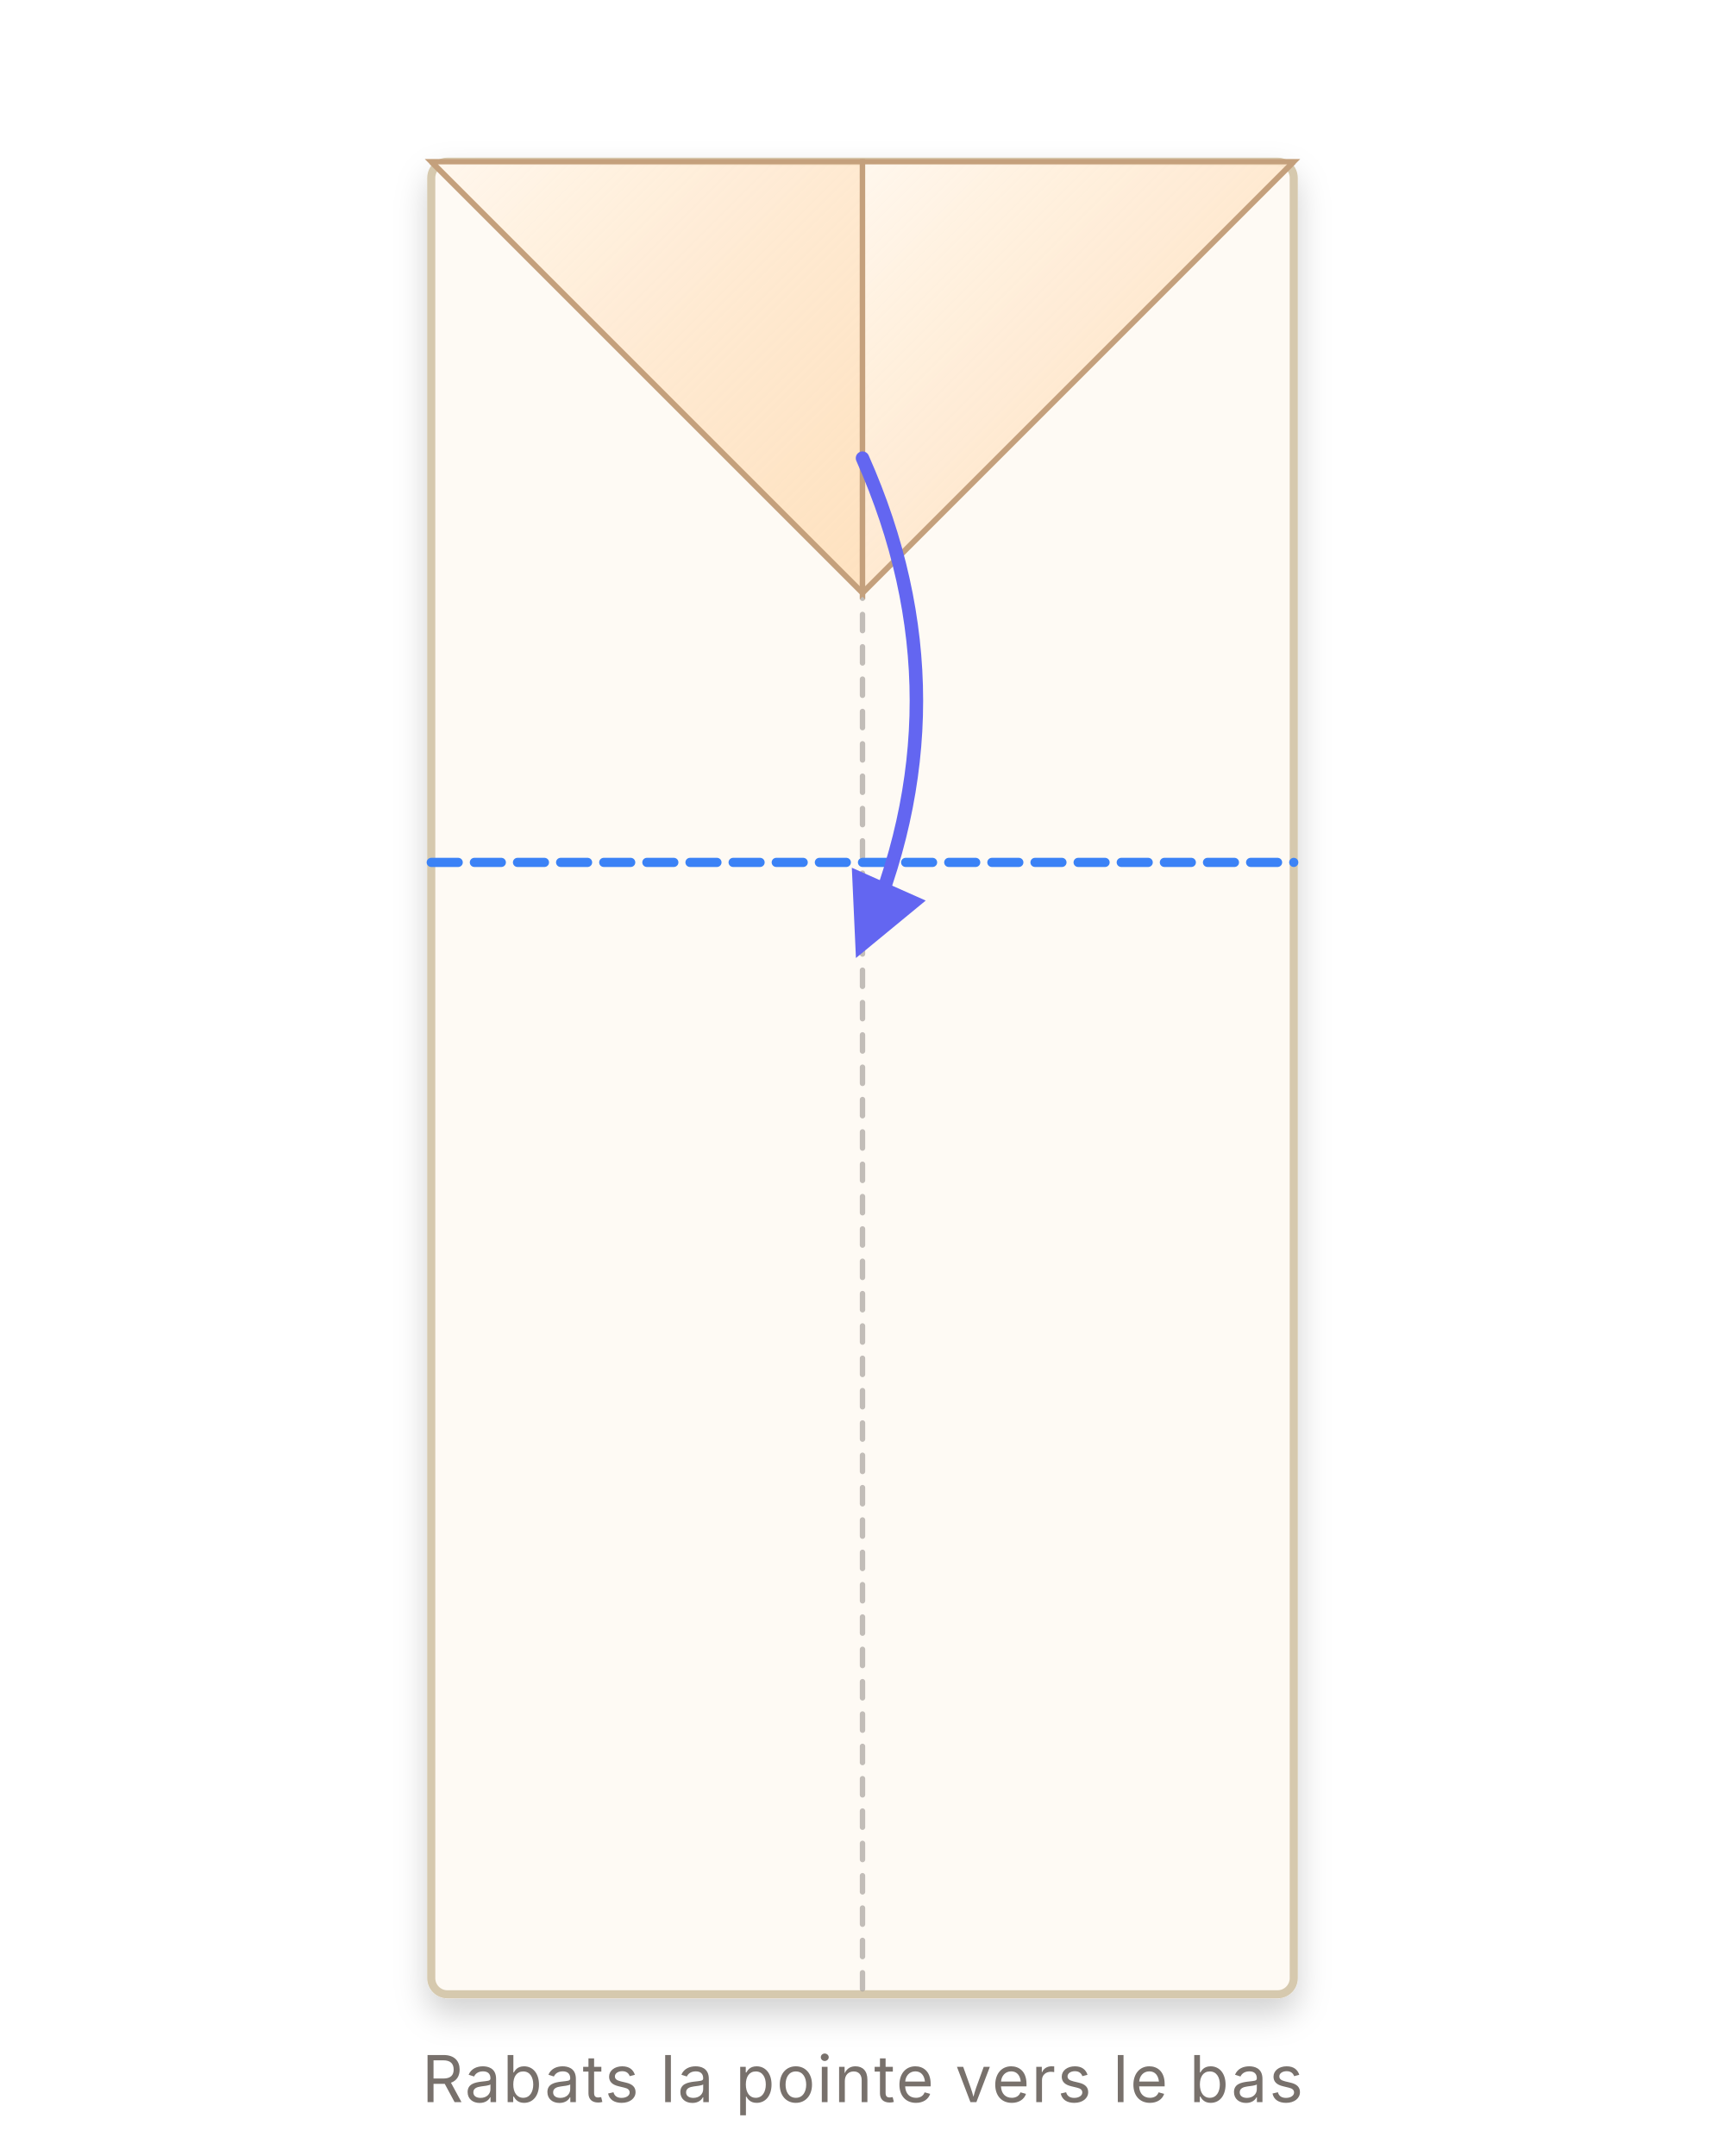
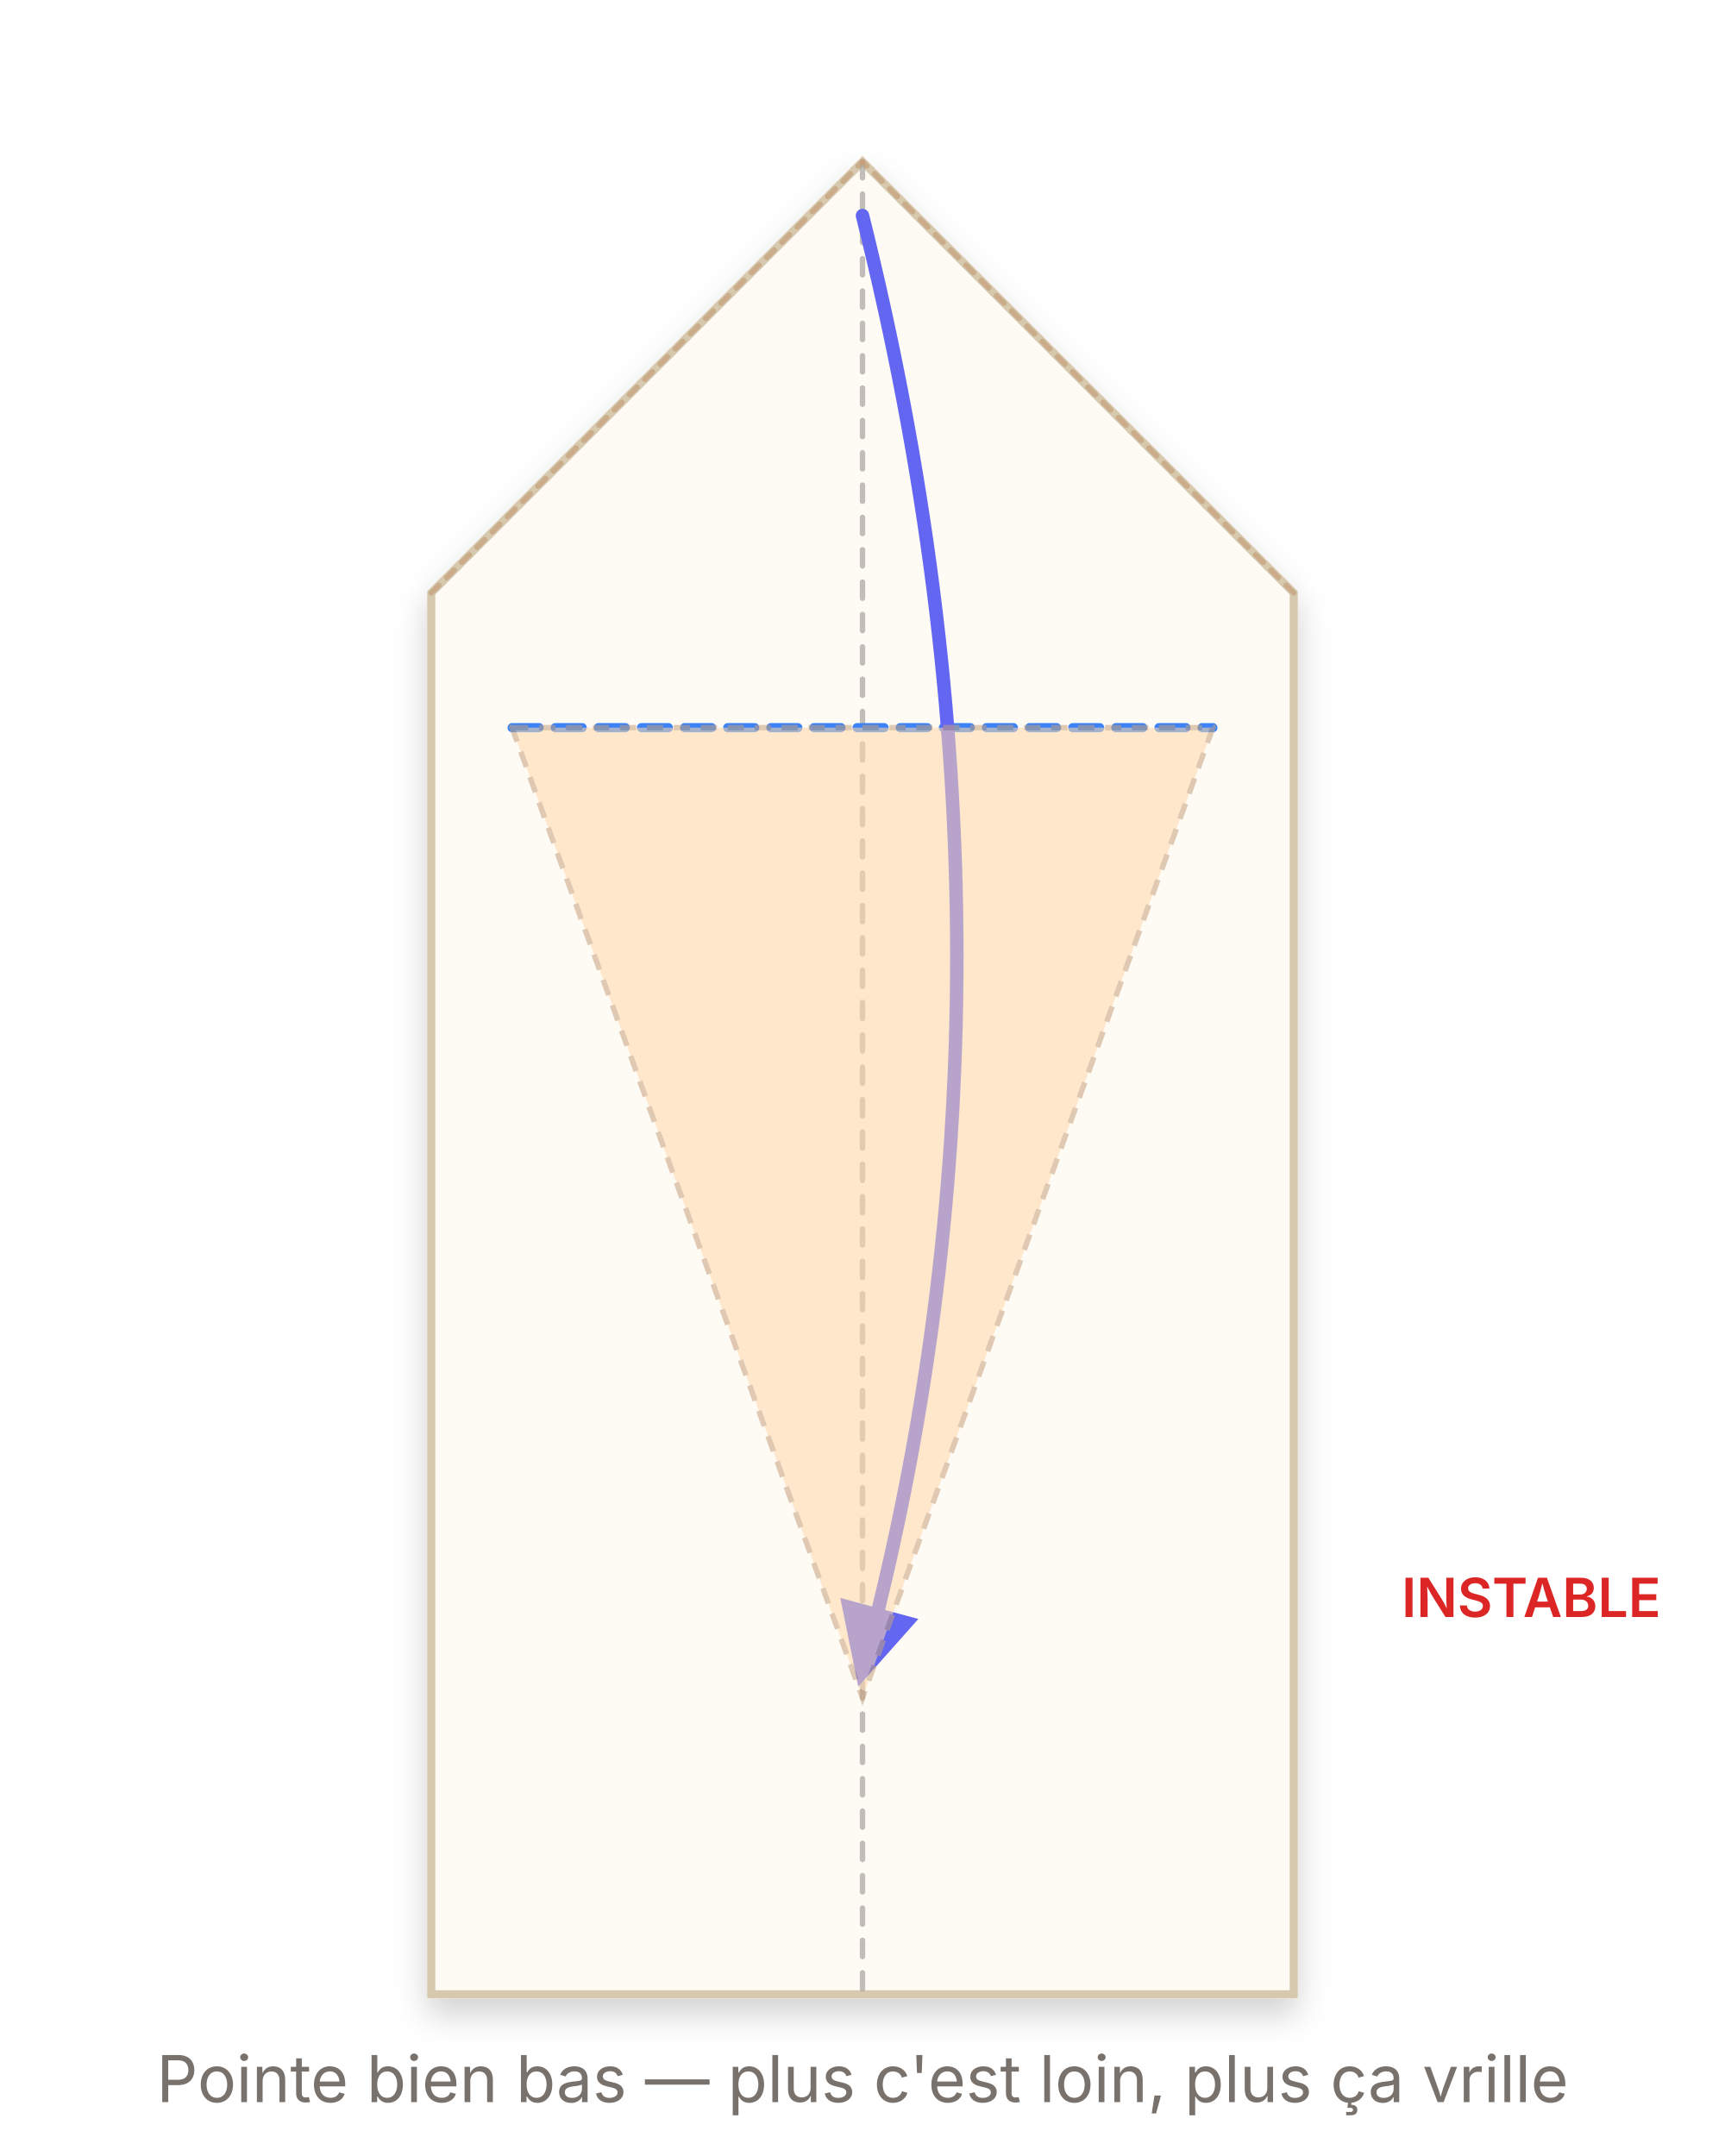
- <svg xmlns="http://www.w3.org/2000/svg" viewBox="0 0 320 400" fill="none" font-family="system-ui, -apple-system, sans-serif">
+ <svg xmlns="http://www.w3.org/2000/svg" viewBox="0 0 320 400" fill="none" font-family="system-ui,-apple-system,sans-serif">
  <defs>
    <filter id="ps" x="-10%" y="-10%" width="120%" height="120%">
      <feGaussianBlur in="SourceAlpha" stdDeviation="3" />
      <feOffset dx="0" dy="3" />
      <feComponentTransfer>
        <feFuncA type="linear" slope="0.18" />
      </feComponentTransfer>
      <feMerge>
        <feMergeNode />
        <feMergeNode in="SourceGraphic" />
      </feMerge>
    </filter>
    <marker id="arr" viewBox="0 0 10 10" refX="8" refY="5" markerWidth="6" markerHeight="6" orient="auto-start-reverse">
      <path d="M 0 0 L 10 5 L 0 10 z" fill="#6366f1" />
    </marker>
    <marker id="arrT" viewBox="0 0 10 10" refX="8" refY="5" markerWidth="6" markerHeight="6" orient="auto-start-reverse">
      <path d="M 0 0 L 10 5 L 0 10 z" fill="#14b8a6" />
    </marker>
    <linearGradient id="foldTri" x1="0" y1="0" x2="1" y2="1">
      <stop offset="0" stop-color="#fff7ed" />
      <stop offset="1" stop-color="#fed7aa" stop-opacity="0.7" />
    </linearGradient>
  </defs>
-   <rect x="80" y="30" width="160" height="340" rx="3" fill="#fefaf4" stroke="#d6c9ae" stroke-width="1.5" filter="url(#ps)" />
+   <polygon points="160,30 240,110 240,370 80,370 80,110" fill="#fefaf4" stroke="#d6c9ae" stroke-width="1.5" filter="url(#ps)" />
  <line x1="160" y1="30" x2="160" y2="370" stroke="#a8a29e" stroke-width="1" stroke-dasharray="3 3" stroke-linecap="round" opacity="0.7" />
-   <polygon points="80,30 160,30 160,110" fill="url(#foldTri)" stroke="#c4a07c" stroke-width="1" />
-   <line x1="80" y1="30" x2="160" y2="110" stroke="#c4a07c" stroke-width="1" />
-   <polygon points="240,30 160,30 160,110" fill="url(#foldTri)" stroke="#c4a07c" stroke-width="1" />
-   <line x1="240" y1="30" x2="160" y2="110" stroke="#c4a07c" stroke-width="1" />
-   <line x1="80" y1="160" x2="240" y2="160" stroke="#3b82f6" stroke-width="1.7" stroke-dasharray="5 3" stroke-linecap="round" />
-   <path d="M 160 85 Q 180 130 160 175" stroke="#6366f1" stroke-width="2.5" stroke-linecap="round" fill="none" marker-end="url(#arr)" />
-   <text x="160" y="390" text-anchor="middle" font-size="12" fill="#78716c" letter-spacing="0.3">Rabats la pointe vers le bas</text>
+   <line x1="80" y1="110" x2="160" y2="30" stroke="#c4a07c" stroke-width="1" stroke-dasharray="2 2" stroke-linecap="round" opacity="0.7" />
+   <line x1="240" y1="110" x2="160" y2="30" stroke="#c4a07c" stroke-width="1" stroke-dasharray="2 2" stroke-linecap="round" opacity="0.7" />
+   <line x1="95" y1="135" x2="225" y2="135" stroke="#3b82f6" stroke-width="1.7" stroke-dasharray="5 3" stroke-linecap="round" />
+   <path d="M 160 40 Q 195 180 160 310" stroke="#6366f1" stroke-width="2.5" stroke-linecap="round" fill="none" marker-end="url(#arr)" />
+   <polygon points="95,135 225,135 160,315" fill="#fed7aa" stroke="#c4a07c" stroke-width="1" stroke-dasharray="3 2" opacity="0.55" />
+   <text x="260" y="300" font-size="10" fill="#dc2626" font-weight="600">INSTABLE</text>
+   <text x="160" y="390" text-anchor="middle" font-size="12" fill="#78716c">Pointe bien bas — plus c'est loin, plus ça vrille</text>
</svg>
